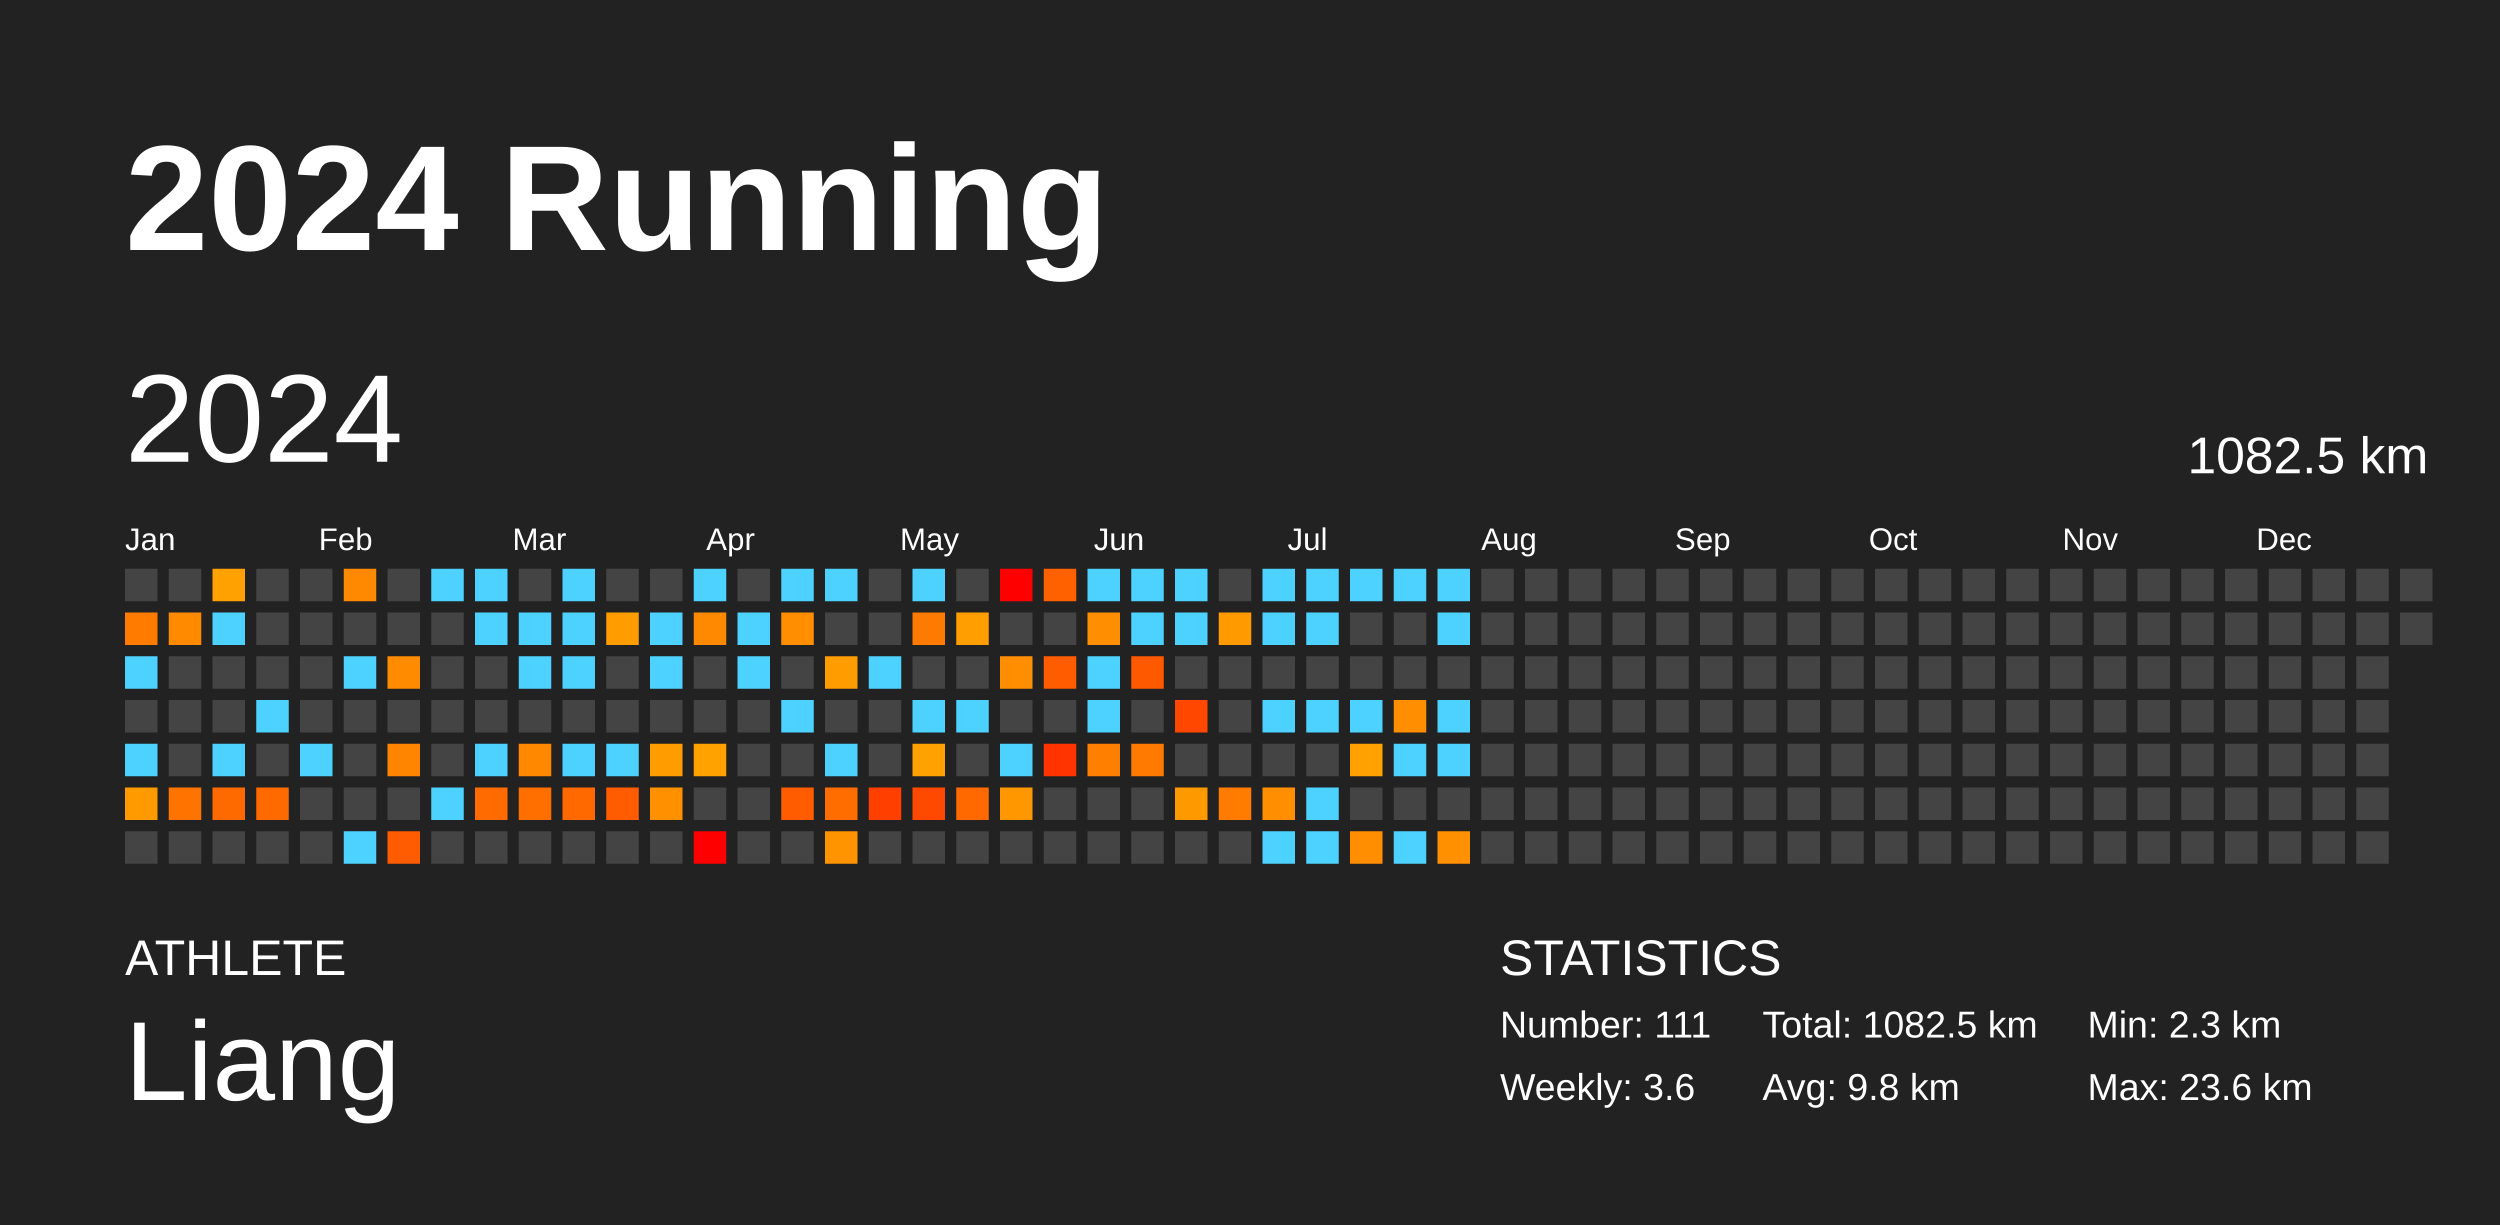
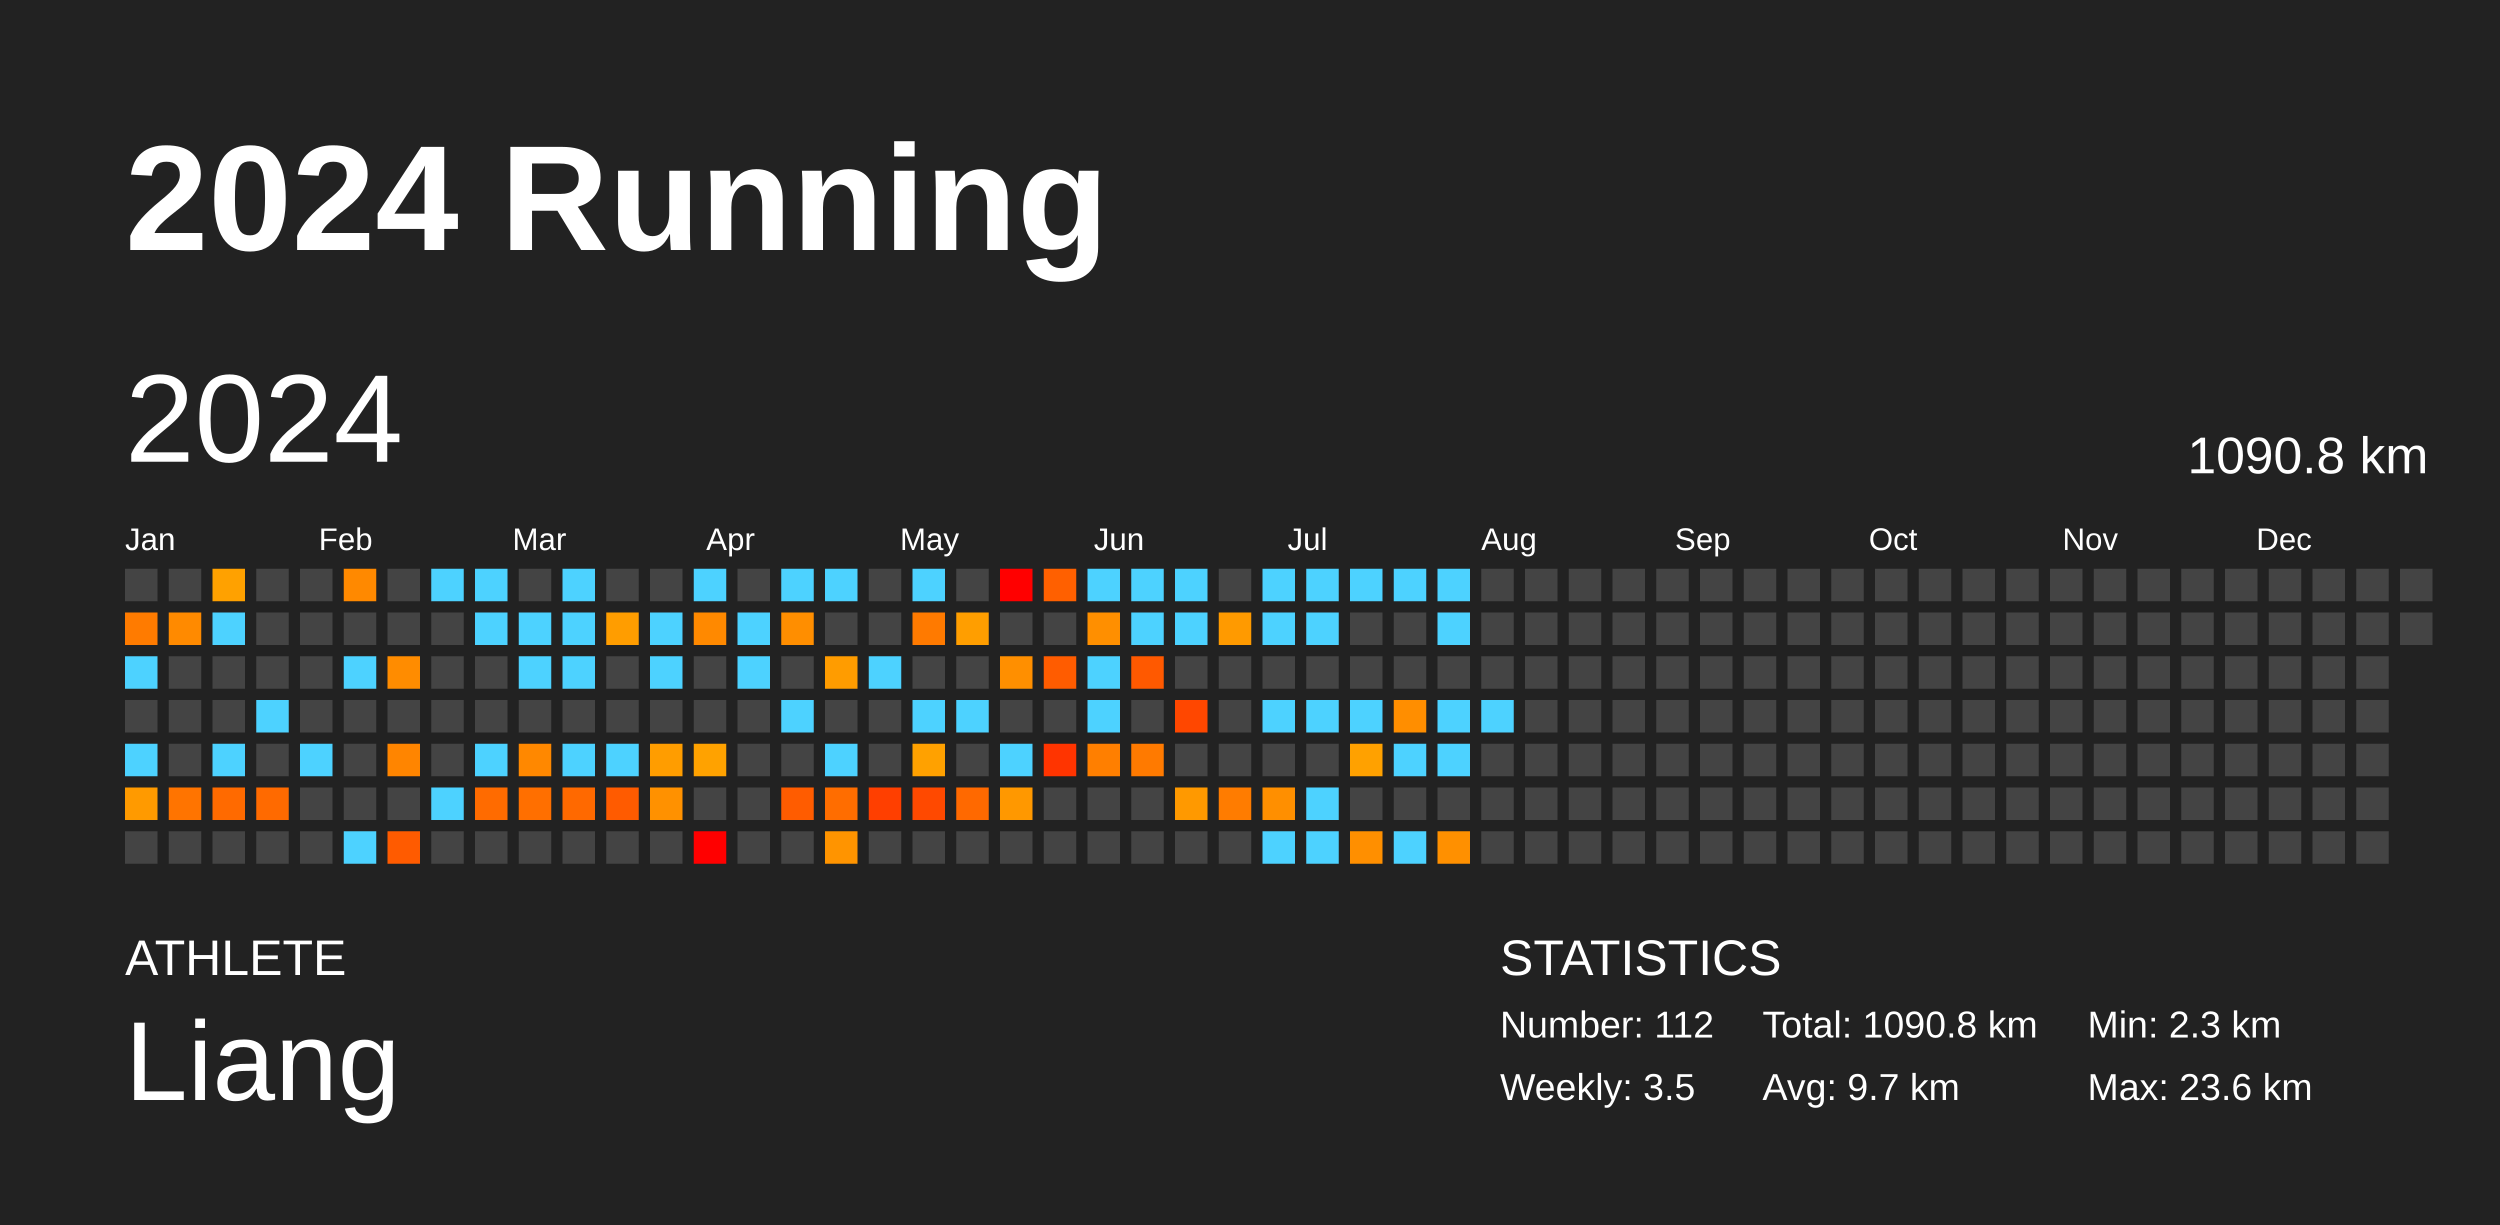
<svg xmlns="http://www.w3.org/2000/svg" baseProfile="full" height="98mm" version="1.1" viewBox="0,0,200,98" width="200mm">
  <defs />
  <rect fill="#222222" height="98" width="200" x="0" y="0" />
  <text fill="#FFFFFF" style="font-size:12px; font-family:Arial; font-weight:bold;" x="10" y="20">2024 Running</text>
  <text fill="#FFFFFF" style="font-size:4px; font-family:Arial" x="10" y="78">ATHLETE</text>
  <text fill="#FFFFFF" style="font-size:9px; font-family:Arial" x="10" y="88">Liang</text>
  <text fill="#FFFFFF" style="font-size:4px; font-family:Arial" x="120" y="78">STATISTICS</text>
-   <text fill="#FFFFFF" style="font-size:3px; font-family:Arial" x="120" y="83">Number: 111</text>
-   <text fill="#FFFFFF" style="font-size:3px; font-family:Arial" x="120" y="88">Weekly: 3.6</text>
-   <text fill="#FFFFFF" style="font-size:3px; font-family:Arial" x="141" y="83">Total: 1082.5 km</text>
-   <text fill="#FFFFFF" style="font-size:3px; font-family:Arial" x="141" y="88">Avg: 9.8 km</text>
+   <text fill="#FFFFFF" style="font-size:3px; font-family:Arial" x="120" y="83">Number: 112</text>
+   <text fill="#FFFFFF" style="font-size:3px; font-family:Arial" x="120" y="88">Weekly: 3.5</text>
+   <text fill="#FFFFFF" style="font-size:3px; font-family:Arial" x="141" y="83">Total: 1090.8 km</text>
+   <text fill="#FFFFFF" style="font-size:3px; font-family:Arial" x="141" y="88">Avg: 9.7 km</text>
  <text fill="#FFFFFF" style="font-size:3px; font-family:Arial" x="167" y="83">Min: 2.3 km</text>
  <text fill="#FFFFFF" style="font-size:3px; font-family:Arial" x="167" y="88">Max: 23.6 km</text>
  <text dominant-baseline="hanging" fill="#FFFFFF" style="font-size:10.0px; font-family:Arial;" x="10" y="30">2024</text>
-   <text dominant-baseline="hanging" fill="#FFFFFF" style="font-size:4.125px; font-family:Arial;" x="175" y="35">1082.5 km</text>
+   <text dominant-baseline="hanging" fill="#FFFFFF" style="font-size:4.125px; font-family:Arial;" x="175" y="35">1090.8 km</text>
  <text fill="#FFFFFF" style="font-size:2.5px; font-family:Arial" x="10.0" y="44">Jan</text>
  <text fill="#FFFFFF" style="font-size:2.5px; font-family:Arial" x="25.5" y="44">Feb</text>
  <text fill="#FFFFFF" style="font-size:2.5px; font-family:Arial" x="41.0" y="44">Mar</text>
  <text fill="#FFFFFF" style="font-size:2.5px; font-family:Arial" x="56.5" y="44">Apr</text>
  <text fill="#FFFFFF" style="font-size:2.5px; font-family:Arial" x="72.0" y="44">May</text>
  <text fill="#FFFFFF" style="font-size:2.5px; font-family:Arial" x="87.5" y="44">Jun</text>
  <text fill="#FFFFFF" style="font-size:2.5px; font-family:Arial" x="103.0" y="44">Jul</text>
  <text fill="#FFFFFF" style="font-size:2.5px; font-family:Arial" x="118.5" y="44">Aug</text>
  <text fill="#FFFFFF" style="font-size:2.5px; font-family:Arial" x="134.0" y="44">Sep</text>
  <text fill="#FFFFFF" style="font-size:2.5px; font-family:Arial" x="149.5" y="44">Oct</text>
  <text fill="#FFFFFF" style="font-size:2.5px; font-family:Arial" x="165.0" y="44">Nov</text>
  <text fill="#FFFFFF" style="font-size:2.5px; font-family:Arial" x="180.5" y="44">Dec</text>
  <rect fill="#444444" height="2.6" width="2.6" x="10.0" y="45.5" />
  <rect fill="#ff7b00" height="2.6" width="2.6" x="10.0" y="49.0" />
  <rect fill="#4dd2ff" height="2.6" width="2.6" x="10.0" y="52.5" />
  <rect fill="#444444" height="2.6" width="2.6" x="10.0" y="56.0" />
  <rect fill="#4dd2ff" height="2.6" width="2.6" x="10.0" y="59.5" />
  <rect fill="#ff9a00" height="2.6" width="2.6" x="10.0" y="63.0" />
  <rect fill="#444444" height="2.6" width="2.6" x="10.0" y="66.5" />
  <rect fill="#444444" height="2.6" width="2.6" x="13.5" y="45.5" />
  <rect fill="#ff8a00" height="2.6" width="2.6" x="13.5" y="49.0" />
  <rect fill="#444444" height="2.6" width="2.6" x="13.5" y="52.5" />
  <rect fill="#444444" height="2.6" width="2.6" x="13.5" y="56.0" />
  <rect fill="#444444" height="2.6" width="2.6" x="13.5" y="59.5" />
  <rect fill="#ff7400" height="2.6" width="2.6" x="13.5" y="63.0" />
  <rect fill="#444444" height="2.6" width="2.6" x="13.5" y="66.5" />
  <rect fill="#ffa100" height="2.6" width="2.6" x="17.0" y="45.5" />
  <rect fill="#4dd2ff" height="2.6" width="2.6" x="17.0" y="49.0" />
  <rect fill="#444444" height="2.6" width="2.6" x="17.0" y="52.5" />
  <rect fill="#444444" height="2.6" width="2.6" x="17.0" y="56.0" />
  <rect fill="#4dd2ff" height="2.6" width="2.6" x="17.0" y="59.5" />
  <rect fill="#ff6a00" height="2.6" width="2.6" x="17.0" y="63.0" />
  <rect fill="#444444" height="2.6" width="2.6" x="17.0" y="66.5" />
  <rect fill="#444444" height="2.6" width="2.6" x="20.5" y="45.5" />
  <rect fill="#444444" height="2.6" width="2.6" x="20.5" y="49.0" />
  <rect fill="#444444" height="2.6" width="2.6" x="20.5" y="52.5" />
  <rect fill="#4dd2ff" height="2.6" width="2.6" x="20.5" y="56.0" />
  <rect fill="#444444" height="2.6" width="2.6" x="20.5" y="59.5" />
  <rect fill="#ff6a00" height="2.6" width="2.6" x="20.5" y="63.0" />
  <rect fill="#444444" height="2.6" width="2.6" x="20.5" y="66.5" />
  <rect fill="#444444" height="2.6" width="2.6" x="24.0" y="45.5" />
  <rect fill="#444444" height="2.6" width="2.6" x="24.0" y="49.0" />
  <rect fill="#444444" height="2.6" width="2.6" x="24.0" y="52.5" />
  <rect fill="#444444" height="2.6" width="2.6" x="24.0" y="56.0" />
  <rect fill="#4dd2ff" height="2.6" width="2.6" x="24.0" y="59.5" />
  <rect fill="#444444" height="2.6" width="2.6" x="24.0" y="63.0" />
  <rect fill="#444444" height="2.6" width="2.6" x="24.0" y="66.5" />
  <rect fill="#ff8900" height="2.6" width="2.6" x="27.5" y="45.5" />
  <rect fill="#444444" height="2.6" width="2.6" x="27.5" y="49.0" />
  <rect fill="#4dd2ff" height="2.6" width="2.6" x="27.5" y="52.5" />
  <rect fill="#444444" height="2.6" width="2.6" x="27.5" y="56.0" />
  <rect fill="#444444" height="2.6" width="2.6" x="27.5" y="59.5" />
  <rect fill="#444444" height="2.6" width="2.6" x="27.5" y="63.0" />
  <rect fill="#4dd2ff" height="2.6" width="2.6" x="27.5" y="66.5" />
  <rect fill="#444444" height="2.6" width="2.6" x="31.0" y="45.5" />
  <rect fill="#444444" height="2.6" width="2.6" x="31.0" y="49.0" />
  <rect fill="#ff8c00" height="2.6" width="2.6" x="31.0" y="52.5" />
  <rect fill="#444444" height="2.6" width="2.6" x="31.0" y="56.0" />
  <rect fill="#ff8500" height="2.6" width="2.6" x="31.0" y="59.5" />
  <rect fill="#444444" height="2.6" width="2.6" x="31.0" y="63.0" />
  <rect fill="#ff5b00" height="2.6" width="2.6" x="31.0" y="66.5" />
  <rect fill="#4dd2ff" height="2.6" width="2.6" x="34.5" y="45.5" />
  <rect fill="#444444" height="2.6" width="2.6" x="34.5" y="49.0" />
  <rect fill="#444444" height="2.6" width="2.6" x="34.5" y="52.5" />
  <rect fill="#444444" height="2.6" width="2.6" x="34.5" y="56.0" />
  <rect fill="#444444" height="2.6" width="2.6" x="34.5" y="59.5" />
  <rect fill="#4dd2ff" height="2.6" width="2.6" x="34.5" y="63.0" />
  <rect fill="#444444" height="2.6" width="2.6" x="34.5" y="66.5" />
  <rect fill="#4dd2ff" height="2.6" width="2.6" x="38.0" y="45.5" />
  <rect fill="#4dd2ff" height="2.6" width="2.6" x="38.0" y="49.0" />
  <rect fill="#444444" height="2.6" width="2.6" x="38.0" y="52.5" />
  <rect fill="#444444" height="2.6" width="2.6" x="38.0" y="56.0" />
  <rect fill="#4dd2ff" height="2.6" width="2.6" x="38.0" y="59.5" />
  <rect fill="#ff6b00" height="2.6" width="2.6" x="38.0" y="63.0" />
  <rect fill="#444444" height="2.6" width="2.6" x="38.0" y="66.5" />
  <rect fill="#444444" height="2.6" width="2.6" x="41.5" y="45.5" />
  <rect fill="#4dd2ff" height="2.6" width="2.6" x="41.5" y="49.0" />
  <rect fill="#4dd2ff" height="2.6" width="2.6" x="41.5" y="52.5" />
  <rect fill="#444444" height="2.6" width="2.6" x="41.5" y="56.0" />
  <rect fill="#ff8800" height="2.6" width="2.6" x="41.5" y="59.5" />
  <rect fill="#ff6f00" height="2.6" width="2.6" x="41.5" y="63.0" />
  <rect fill="#444444" height="2.6" width="2.6" x="41.5" y="66.5" />
  <rect fill="#4dd2ff" height="2.6" width="2.6" x="45.0" y="45.5" />
  <rect fill="#4dd2ff" height="2.6" width="2.6" x="45.0" y="49.0" />
  <rect fill="#4dd2ff" height="2.6" width="2.6" x="45.0" y="52.5" />
  <rect fill="#444444" height="2.6" width="2.6" x="45.0" y="56.0" />
  <rect fill="#4dd2ff" height="2.6" width="2.6" x="45.0" y="59.5" />
  <rect fill="#ff6900" height="2.6" width="2.6" x="45.0" y="63.0" />
  <rect fill="#444444" height="2.6" width="2.6" x="45.0" y="66.5" />
  <rect fill="#444444" height="2.6" width="2.6" x="48.5" y="45.5" />
  <rect fill="#ff9d00" height="2.6" width="2.6" x="48.5" y="49.0" />
  <rect fill="#444444" height="2.6" width="2.6" x="48.5" y="52.5" />
  <rect fill="#444444" height="2.6" width="2.6" x="48.5" y="56.0" />
  <rect fill="#4dd2ff" height="2.6" width="2.6" x="48.5" y="59.5" />
  <rect fill="#ff5b00" height="2.6" width="2.6" x="48.5" y="63.0" />
  <rect fill="#444444" height="2.6" width="2.6" x="48.5" y="66.5" />
  <rect fill="#444444" height="2.6" width="2.6" x="52.0" y="45.5" />
  <rect fill="#4dd2ff" height="2.6" width="2.6" x="52.0" y="49.0" />
  <rect fill="#4dd2ff" height="2.6" width="2.6" x="52.0" y="52.5" />
  <rect fill="#444444" height="2.6" width="2.6" x="52.0" y="56.0" />
  <rect fill="#ff9d00" height="2.6" width="2.6" x="52.0" y="59.5" />
  <rect fill="#ff9100" height="2.6" width="2.6" x="52.0" y="63.0" />
  <rect fill="#444444" height="2.6" width="2.6" x="52.0" y="66.5" />
  <rect fill="#4dd2ff" height="2.6" width="2.6" x="55.5" y="45.5" />
  <rect fill="#ff8900" height="2.6" width="2.6" x="55.5" y="49.0" />
  <rect fill="#444444" height="2.6" width="2.6" x="55.5" y="52.5" />
  <rect fill="#444444" height="2.6" width="2.6" x="55.5" y="56.0" />
  <rect fill="#ffa200" height="2.6" width="2.6" x="55.5" y="59.5" />
  <rect fill="#444444" height="2.6" width="2.6" x="55.5" y="63.0" />
  <rect fill="red" height="2.6" width="2.6" x="55.5" y="66.5" />
  <rect fill="#444444" height="2.6" width="2.6" x="59.0" y="45.5" />
  <rect fill="#4dd2ff" height="2.6" width="2.6" x="59.0" y="49.0" />
  <rect fill="#4dd2ff" height="2.6" width="2.6" x="59.0" y="52.5" />
  <rect fill="#444444" height="2.6" width="2.6" x="59.0" y="56.0" />
  <rect fill="#444444" height="2.6" width="2.6" x="59.0" y="59.5" />
  <rect fill="#444444" height="2.6" width="2.6" x="59.0" y="63.0" />
  <rect fill="#444444" height="2.6" width="2.6" x="59.0" y="66.5" />
  <rect fill="#4dd2ff" height="2.6" width="2.6" x="62.5" y="45.5" />
  <rect fill="#ff8e00" height="2.6" width="2.6" x="62.5" y="49.0" />
  <rect fill="#444444" height="2.6" width="2.6" x="62.5" y="52.5" />
  <rect fill="#4dd2ff" height="2.6" width="2.6" x="62.5" y="56.0" />
  <rect fill="#444444" height="2.6" width="2.6" x="62.5" y="59.5" />
  <rect fill="#ff5c00" height="2.6" width="2.6" x="62.5" y="63.0" />
  <rect fill="#444444" height="2.6" width="2.6" x="62.5" y="66.5" />
  <rect fill="#4dd2ff" height="2.6" width="2.6" x="66.0" y="45.5" />
  <rect fill="#444444" height="2.6" width="2.6" x="66.0" y="49.0" />
  <rect fill="#ff9c00" height="2.6" width="2.6" x="66.0" y="52.5" />
  <rect fill="#444444" height="2.6" width="2.6" x="66.0" y="56.0" />
  <rect fill="#4dd2ff" height="2.6" width="2.6" x="66.0" y="59.5" />
  <rect fill="#ff6d00" height="2.6" width="2.6" x="66.0" y="63.0" />
  <rect fill="#ff9400" height="2.6" width="2.6" x="66.0" y="66.5" />
  <rect fill="#444444" height="2.6" width="2.6" x="69.5" y="45.5" />
  <rect fill="#444444" height="2.6" width="2.6" x="69.5" y="49.0" />
  <rect fill="#4dd2ff" height="2.6" width="2.6" x="69.5" y="52.5" />
  <rect fill="#444444" height="2.6" width="2.6" x="69.5" y="56.0" />
  <rect fill="#444444" height="2.6" width="2.6" x="69.5" y="59.5" />
  <rect fill="#ff3f00" height="2.6" width="2.6" x="69.5" y="63.0" />
  <rect fill="#444444" height="2.6" width="2.6" x="69.5" y="66.5" />
  <rect fill="#4dd2ff" height="2.6" width="2.6" x="73.0" y="45.5" />
  <rect fill="#ff7a00" height="2.6" width="2.6" x="73.0" y="49.0" />
  <rect fill="#444444" height="2.6" width="2.6" x="73.0" y="52.5" />
  <rect fill="#4dd2ff" height="2.6" width="2.6" x="73.0" y="56.0" />
  <rect fill="#ffa100" height="2.6" width="2.6" x="73.0" y="59.5" />
  <rect fill="#ff4900" height="2.6" width="2.6" x="73.0" y="63.0" />
  <rect fill="#444444" height="2.6" width="2.6" x="73.0" y="66.5" />
  <rect fill="#444444" height="2.6" width="2.6" x="76.5" y="45.5" />
  <rect fill="#ff9e00" height="2.6" width="2.6" x="76.5" y="49.0" />
  <rect fill="#444444" height="2.6" width="2.6" x="76.5" y="52.5" />
  <rect fill="#4dd2ff" height="2.6" width="2.6" x="76.5" y="56.0" />
  <rect fill="#444444" height="2.6" width="2.6" x="76.5" y="59.5" />
  <rect fill="#ff6900" height="2.6" width="2.6" x="76.5" y="63.0" />
  <rect fill="#444444" height="2.6" width="2.6" x="76.5" y="66.5" />
  <rect fill="red" height="2.6" width="2.6" x="80.0" y="45.5" />
  <rect fill="#444444" height="2.6" width="2.6" x="80.0" y="49.0" />
  <rect fill="#ff8f00" height="2.6" width="2.6" x="80.0" y="52.5" />
  <rect fill="#444444" height="2.6" width="2.6" x="80.0" y="56.0" />
  <rect fill="#4dd2ff" height="2.6" width="2.6" x="80.0" y="59.5" />
  <rect fill="#ff9800" height="2.6" width="2.6" x="80.0" y="63.0" />
  <rect fill="#444444" height="2.6" width="2.6" x="80.0" y="66.5" />
  <rect fill="#ff6000" height="2.6" width="2.6" x="83.5" y="45.5" />
  <rect fill="#444444" height="2.6" width="2.6" x="83.5" y="49.0" />
  <rect fill="#ff5c00" height="2.6" width="2.6" x="83.5" y="52.5" />
  <rect fill="#444444" height="2.6" width="2.6" x="83.5" y="56.0" />
  <rect fill="#ff3400" height="2.6" width="2.6" x="83.5" y="59.5" />
  <rect fill="#444444" height="2.6" width="2.6" x="83.5" y="63.0" />
  <rect fill="#444444" height="2.6" width="2.6" x="83.5" y="66.5" />
  <rect fill="#4dd2ff" height="2.6" width="2.6" x="87.0" y="45.5" />
  <rect fill="#ff8f00" height="2.6" width="2.6" x="87.0" y="49.0" />
  <rect fill="#4dd2ff" height="2.6" width="2.6" x="87.0" y="52.5" />
  <rect fill="#4dd2ff" height="2.6" width="2.6" x="87.0" y="56.0" />
  <rect fill="#ff7f00" height="2.6" width="2.6" x="87.0" y="59.5" />
  <rect fill="#444444" height="2.6" width="2.6" x="87.0" y="63.0" />
  <rect fill="#444444" height="2.6" width="2.6" x="87.0" y="66.5" />
  <rect fill="#4dd2ff" height="2.6" width="2.6" x="90.5" y="45.5" />
  <rect fill="#4dd2ff" height="2.6" width="2.6" x="90.5" y="49.0" />
  <rect fill="#ff5900" height="2.6" width="2.6" x="90.5" y="52.5" />
  <rect fill="#444444" height="2.6" width="2.6" x="90.5" y="56.0" />
  <rect fill="#ff7a00" height="2.6" width="2.6" x="90.5" y="59.5" />
  <rect fill="#444444" height="2.6" width="2.6" x="90.5" y="63.0" />
  <rect fill="#444444" height="2.6" width="2.6" x="90.5" y="66.5" />
  <rect fill="#4dd2ff" height="2.6" width="2.6" x="94.0" y="45.5" />
  <rect fill="#4dd2ff" height="2.6" width="2.6" x="94.0" y="49.0" />
  <rect fill="#444444" height="2.6" width="2.6" x="94.0" y="52.5" />
  <rect fill="#ff4700" height="2.6" width="2.6" x="94.0" y="56.0" />
  <rect fill="#444444" height="2.6" width="2.6" x="94.0" y="59.5" />
  <rect fill="#ff9900" height="2.6" width="2.6" x="94.0" y="63.0" />
  <rect fill="#444444" height="2.6" width="2.6" x="94.0" y="66.5" />
  <rect fill="#444444" height="2.6" width="2.6" x="97.5" y="45.5" />
  <rect fill="#ff9a00" height="2.6" width="2.6" x="97.5" y="49.0" />
  <rect fill="#444444" height="2.6" width="2.6" x="97.5" y="52.5" />
  <rect fill="#444444" height="2.6" width="2.6" x="97.5" y="56.0" />
  <rect fill="#444444" height="2.6" width="2.6" x="97.5" y="59.5" />
  <rect fill="#ff7c00" height="2.6" width="2.6" x="97.5" y="63.0" />
  <rect fill="#444444" height="2.6" width="2.6" x="97.5" y="66.5" />
  <rect fill="#4dd2ff" height="2.6" width="2.6" x="101.0" y="45.5" />
  <rect fill="#4dd2ff" height="2.6" width="2.6" x="101.0" y="49.0" />
  <rect fill="#444444" height="2.6" width="2.6" x="101.0" y="52.5" />
  <rect fill="#4dd2ff" height="2.6" width="2.6" x="101.0" y="56.0" />
  <rect fill="#444444" height="2.6" width="2.6" x="101.0" y="59.5" />
  <rect fill="#ff8f00" height="2.6" width="2.6" x="101.0" y="63.0" />
  <rect fill="#4dd2ff" height="2.6" width="2.6" x="101.0" y="66.5" />
  <rect fill="#4dd2ff" height="2.6" width="2.6" x="104.5" y="45.5" />
  <rect fill="#4dd2ff" height="2.6" width="2.6" x="104.5" y="49.0" />
  <rect fill="#444444" height="2.6" width="2.6" x="104.5" y="52.5" />
  <rect fill="#4dd2ff" height="2.6" width="2.6" x="104.5" y="56.0" />
  <rect fill="#444444" height="2.6" width="2.6" x="104.5" y="59.5" />
  <rect fill="#4dd2ff" height="2.6" width="2.6" x="104.5" y="63.0" />
  <rect fill="#4dd2ff" height="2.6" width="2.6" x="104.5" y="66.5" />
  <rect fill="#4dd2ff" height="2.6" width="2.6" x="108.0" y="45.5" />
  <rect fill="#444444" height="2.6" width="2.6" x="108.0" y="49.0" />
  <rect fill="#444444" height="2.6" width="2.6" x="108.0" y="52.5" />
  <rect fill="#4dd2ff" height="2.6" width="2.6" x="108.0" y="56.0" />
  <rect fill="#ffa100" height="2.6" width="2.6" x="108.0" y="59.5" />
  <rect fill="#444444" height="2.6" width="2.6" x="108.0" y="63.0" />
  <rect fill="#ff8f00" height="2.6" width="2.6" x="108.0" y="66.5" />
  <rect fill="#4dd2ff" height="2.6" width="2.6" x="111.5" y="45.5" />
  <rect fill="#444444" height="2.6" width="2.6" x="111.5" y="49.0" />
  <rect fill="#444444" height="2.6" width="2.6" x="111.5" y="52.5" />
  <rect fill="#ff8e00" height="2.6" width="2.6" x="111.5" y="56.0" />
  <rect fill="#4dd2ff" height="2.6" width="2.6" x="111.5" y="59.5" />
  <rect fill="#444444" height="2.6" width="2.6" x="111.5" y="63.0" />
  <rect fill="#4dd2ff" height="2.6" width="2.6" x="111.5" y="66.5" />
  <rect fill="#4dd2ff" height="2.6" width="2.6" x="115.0" y="45.5" />
  <rect fill="#4dd2ff" height="2.6" width="2.6" x="115.0" y="49.0" />
  <rect fill="#444444" height="2.6" width="2.6" x="115.0" y="52.5" />
  <rect fill="#4dd2ff" height="2.6" width="2.6" x="115.0" y="56.0" />
  <rect fill="#4dd2ff" height="2.6" width="2.6" x="115.0" y="59.5" />
  <rect fill="#444444" height="2.6" width="2.6" x="115.0" y="63.0" />
  <rect fill="#ff9000" height="2.6" width="2.6" x="115.0" y="66.5" />
  <rect fill="#444444" height="2.6" width="2.6" x="118.5" y="45.5" />
  <rect fill="#444444" height="2.6" width="2.6" x="118.5" y="49.0" />
  <rect fill="#444444" height="2.6" width="2.6" x="118.5" y="52.5" />
-   <rect fill="#444444" height="2.6" width="2.6" x="118.5" y="56.0" />
+   <rect fill="#4dd2ff" height="2.6" width="2.6" x="118.5" y="56.0" />
  <rect fill="#444444" height="2.6" width="2.6" x="118.5" y="59.5" />
  <rect fill="#444444" height="2.6" width="2.6" x="118.5" y="63.0" />
  <rect fill="#444444" height="2.6" width="2.6" x="118.5" y="66.5" />
  <rect fill="#444444" height="2.6" width="2.6" x="122.0" y="45.5" />
  <rect fill="#444444" height="2.6" width="2.6" x="122.0" y="49.0" />
  <rect fill="#444444" height="2.6" width="2.6" x="122.0" y="52.5" />
  <rect fill="#444444" height="2.6" width="2.6" x="122.0" y="56.0" />
  <rect fill="#444444" height="2.6" width="2.6" x="122.0" y="59.5" />
  <rect fill="#444444" height="2.6" width="2.6" x="122.0" y="63.0" />
  <rect fill="#444444" height="2.6" width="2.6" x="122.0" y="66.5" />
  <rect fill="#444444" height="2.6" width="2.6" x="125.5" y="45.5" />
  <rect fill="#444444" height="2.6" width="2.6" x="125.5" y="49.0" />
  <rect fill="#444444" height="2.6" width="2.6" x="125.5" y="52.5" />
  <rect fill="#444444" height="2.6" width="2.6" x="125.5" y="56.0" />
  <rect fill="#444444" height="2.6" width="2.6" x="125.5" y="59.5" />
  <rect fill="#444444" height="2.6" width="2.6" x="125.5" y="63.0" />
  <rect fill="#444444" height="2.6" width="2.6" x="125.5" y="66.5" />
  <rect fill="#444444" height="2.6" width="2.6" x="129.0" y="45.5" />
  <rect fill="#444444" height="2.6" width="2.6" x="129.0" y="49.0" />
  <rect fill="#444444" height="2.6" width="2.6" x="129.0" y="52.5" />
  <rect fill="#444444" height="2.6" width="2.6" x="129.0" y="56.0" />
  <rect fill="#444444" height="2.6" width="2.6" x="129.0" y="59.5" />
  <rect fill="#444444" height="2.6" width="2.6" x="129.0" y="63.0" />
  <rect fill="#444444" height="2.6" width="2.6" x="129.0" y="66.5" />
  <rect fill="#444444" height="2.6" width="2.6" x="132.5" y="45.5" />
  <rect fill="#444444" height="2.6" width="2.6" x="132.5" y="49.0" />
  <rect fill="#444444" height="2.6" width="2.6" x="132.5" y="52.5" />
  <rect fill="#444444" height="2.6" width="2.6" x="132.5" y="56.0" />
  <rect fill="#444444" height="2.6" width="2.6" x="132.5" y="59.5" />
  <rect fill="#444444" height="2.6" width="2.6" x="132.5" y="63.0" />
  <rect fill="#444444" height="2.6" width="2.6" x="132.5" y="66.5" />
  <rect fill="#444444" height="2.6" width="2.6" x="136.0" y="45.5" />
  <rect fill="#444444" height="2.6" width="2.6" x="136.0" y="49.0" />
  <rect fill="#444444" height="2.6" width="2.6" x="136.0" y="52.5" />
  <rect fill="#444444" height="2.6" width="2.6" x="136.0" y="56.0" />
  <rect fill="#444444" height="2.6" width="2.6" x="136.0" y="59.5" />
  <rect fill="#444444" height="2.6" width="2.6" x="136.0" y="63.0" />
  <rect fill="#444444" height="2.6" width="2.6" x="136.0" y="66.5" />
  <rect fill="#444444" height="2.6" width="2.6" x="139.5" y="45.5" />
  <rect fill="#444444" height="2.6" width="2.6" x="139.5" y="49.0" />
  <rect fill="#444444" height="2.6" width="2.6" x="139.5" y="52.5" />
  <rect fill="#444444" height="2.6" width="2.6" x="139.5" y="56.0" />
  <rect fill="#444444" height="2.6" width="2.6" x="139.5" y="59.5" />
  <rect fill="#444444" height="2.6" width="2.6" x="139.5" y="63.0" />
  <rect fill="#444444" height="2.6" width="2.6" x="139.5" y="66.5" />
  <rect fill="#444444" height="2.6" width="2.6" x="143.0" y="45.5" />
  <rect fill="#444444" height="2.6" width="2.6" x="143.0" y="49.0" />
  <rect fill="#444444" height="2.6" width="2.6" x="143.0" y="52.5" />
  <rect fill="#444444" height="2.6" width="2.6" x="143.0" y="56.0" />
  <rect fill="#444444" height="2.6" width="2.6" x="143.0" y="59.5" />
  <rect fill="#444444" height="2.6" width="2.6" x="143.0" y="63.0" />
  <rect fill="#444444" height="2.6" width="2.6" x="143.0" y="66.5" />
  <rect fill="#444444" height="2.6" width="2.6" x="146.5" y="45.5" />
  <rect fill="#444444" height="2.6" width="2.6" x="146.5" y="49.0" />
  <rect fill="#444444" height="2.6" width="2.6" x="146.5" y="52.5" />
  <rect fill="#444444" height="2.6" width="2.6" x="146.5" y="56.0" />
  <rect fill="#444444" height="2.6" width="2.6" x="146.5" y="59.5" />
  <rect fill="#444444" height="2.6" width="2.6" x="146.5" y="63.0" />
  <rect fill="#444444" height="2.6" width="2.6" x="146.5" y="66.5" />
  <rect fill="#444444" height="2.6" width="2.6" x="150.0" y="45.5" />
  <rect fill="#444444" height="2.6" width="2.6" x="150.0" y="49.0" />
  <rect fill="#444444" height="2.6" width="2.6" x="150.0" y="52.5" />
  <rect fill="#444444" height="2.6" width="2.6" x="150.0" y="56.0" />
  <rect fill="#444444" height="2.6" width="2.6" x="150.0" y="59.5" />
  <rect fill="#444444" height="2.6" width="2.6" x="150.0" y="63.0" />
  <rect fill="#444444" height="2.6" width="2.6" x="150.0" y="66.5" />
  <rect fill="#444444" height="2.6" width="2.6" x="153.5" y="45.5" />
  <rect fill="#444444" height="2.6" width="2.6" x="153.5" y="49.0" />
  <rect fill="#444444" height="2.6" width="2.6" x="153.5" y="52.5" />
  <rect fill="#444444" height="2.6" width="2.6" x="153.5" y="56.0" />
  <rect fill="#444444" height="2.6" width="2.6" x="153.5" y="59.5" />
  <rect fill="#444444" height="2.6" width="2.6" x="153.5" y="63.0" />
  <rect fill="#444444" height="2.6" width="2.6" x="153.5" y="66.5" />
  <rect fill="#444444" height="2.6" width="2.6" x="157.0" y="45.5" />
  <rect fill="#444444" height="2.6" width="2.6" x="157.0" y="49.0" />
  <rect fill="#444444" height="2.6" width="2.6" x="157.0" y="52.5" />
  <rect fill="#444444" height="2.6" width="2.6" x="157.0" y="56.0" />
  <rect fill="#444444" height="2.6" width="2.6" x="157.0" y="59.5" />
  <rect fill="#444444" height="2.6" width="2.6" x="157.0" y="63.0" />
  <rect fill="#444444" height="2.6" width="2.6" x="157.0" y="66.5" />
  <rect fill="#444444" height="2.6" width="2.6" x="160.5" y="45.5" />
  <rect fill="#444444" height="2.6" width="2.6" x="160.5" y="49.0" />
  <rect fill="#444444" height="2.6" width="2.6" x="160.5" y="52.5" />
  <rect fill="#444444" height="2.6" width="2.6" x="160.5" y="56.0" />
  <rect fill="#444444" height="2.6" width="2.6" x="160.5" y="59.5" />
  <rect fill="#444444" height="2.6" width="2.6" x="160.5" y="63.0" />
  <rect fill="#444444" height="2.6" width="2.6" x="160.5" y="66.5" />
  <rect fill="#444444" height="2.6" width="2.6" x="164.0" y="45.5" />
  <rect fill="#444444" height="2.6" width="2.6" x="164.0" y="49.0" />
  <rect fill="#444444" height="2.6" width="2.6" x="164.0" y="52.5" />
  <rect fill="#444444" height="2.6" width="2.6" x="164.0" y="56.0" />
  <rect fill="#444444" height="2.6" width="2.6" x="164.0" y="59.5" />
  <rect fill="#444444" height="2.6" width="2.6" x="164.0" y="63.0" />
  <rect fill="#444444" height="2.6" width="2.6" x="164.0" y="66.5" />
  <rect fill="#444444" height="2.6" width="2.6" x="167.5" y="45.5" />
  <rect fill="#444444" height="2.6" width="2.6" x="167.5" y="49.0" />
  <rect fill="#444444" height="2.6" width="2.6" x="167.5" y="52.5" />
  <rect fill="#444444" height="2.6" width="2.6" x="167.5" y="56.0" />
  <rect fill="#444444" height="2.6" width="2.6" x="167.5" y="59.5" />
  <rect fill="#444444" height="2.6" width="2.6" x="167.5" y="63.0" />
  <rect fill="#444444" height="2.6" width="2.6" x="167.5" y="66.5" />
  <rect fill="#444444" height="2.6" width="2.6" x="171.0" y="45.5" />
  <rect fill="#444444" height="2.6" width="2.6" x="171.0" y="49.0" />
  <rect fill="#444444" height="2.6" width="2.6" x="171.0" y="52.5" />
  <rect fill="#444444" height="2.6" width="2.6" x="171.0" y="56.0" />
  <rect fill="#444444" height="2.6" width="2.6" x="171.0" y="59.5" />
  <rect fill="#444444" height="2.6" width="2.6" x="171.0" y="63.0" />
  <rect fill="#444444" height="2.6" width="2.6" x="171.0" y="66.5" />
  <rect fill="#444444" height="2.6" width="2.6" x="174.5" y="45.5" />
  <rect fill="#444444" height="2.6" width="2.6" x="174.5" y="49.0" />
  <rect fill="#444444" height="2.6" width="2.6" x="174.5" y="52.5" />
  <rect fill="#444444" height="2.6" width="2.6" x="174.5" y="56.0" />
  <rect fill="#444444" height="2.6" width="2.6" x="174.5" y="59.5" />
  <rect fill="#444444" height="2.6" width="2.6" x="174.5" y="63.0" />
  <rect fill="#444444" height="2.6" width="2.6" x="174.5" y="66.5" />
  <rect fill="#444444" height="2.6" width="2.6" x="178.0" y="45.5" />
  <rect fill="#444444" height="2.6" width="2.6" x="178.0" y="49.0" />
  <rect fill="#444444" height="2.6" width="2.6" x="178.0" y="52.5" />
  <rect fill="#444444" height="2.6" width="2.6" x="178.0" y="56.0" />
  <rect fill="#444444" height="2.6" width="2.6" x="178.0" y="59.5" />
  <rect fill="#444444" height="2.6" width="2.6" x="178.0" y="63.0" />
  <rect fill="#444444" height="2.6" width="2.6" x="178.0" y="66.5" />
  <rect fill="#444444" height="2.6" width="2.6" x="181.5" y="45.5" />
  <rect fill="#444444" height="2.6" width="2.6" x="181.5" y="49.0" />
  <rect fill="#444444" height="2.6" width="2.6" x="181.5" y="52.5" />
  <rect fill="#444444" height="2.6" width="2.6" x="181.5" y="56.0" />
  <rect fill="#444444" height="2.6" width="2.6" x="181.5" y="59.5" />
  <rect fill="#444444" height="2.6" width="2.6" x="181.5" y="63.0" />
  <rect fill="#444444" height="2.6" width="2.6" x="181.5" y="66.5" />
  <rect fill="#444444" height="2.6" width="2.6" x="185.0" y="45.5" />
  <rect fill="#444444" height="2.6" width="2.6" x="185.0" y="49.0" />
  <rect fill="#444444" height="2.6" width="2.6" x="185.0" y="52.5" />
  <rect fill="#444444" height="2.6" width="2.6" x="185.0" y="56.0" />
  <rect fill="#444444" height="2.6" width="2.6" x="185.0" y="59.5" />
  <rect fill="#444444" height="2.6" width="2.6" x="185.0" y="63.0" />
  <rect fill="#444444" height="2.6" width="2.6" x="185.0" y="66.5" />
  <rect fill="#444444" height="2.6" width="2.6" x="188.5" y="45.5" />
  <rect fill="#444444" height="2.6" width="2.6" x="188.5" y="49.0" />
  <rect fill="#444444" height="2.6" width="2.6" x="188.5" y="52.5" />
  <rect fill="#444444" height="2.6" width="2.6" x="188.5" y="56.0" />
  <rect fill="#444444" height="2.6" width="2.6" x="188.5" y="59.5" />
  <rect fill="#444444" height="2.6" width="2.6" x="188.5" y="63.0" />
  <rect fill="#444444" height="2.6" width="2.6" x="188.5" y="66.5" />
  <rect fill="#444444" height="2.6" width="2.6" x="192.0" y="45.5" />
  <rect fill="#444444" height="2.6" width="2.6" x="192.0" y="49.0" />
</svg>
